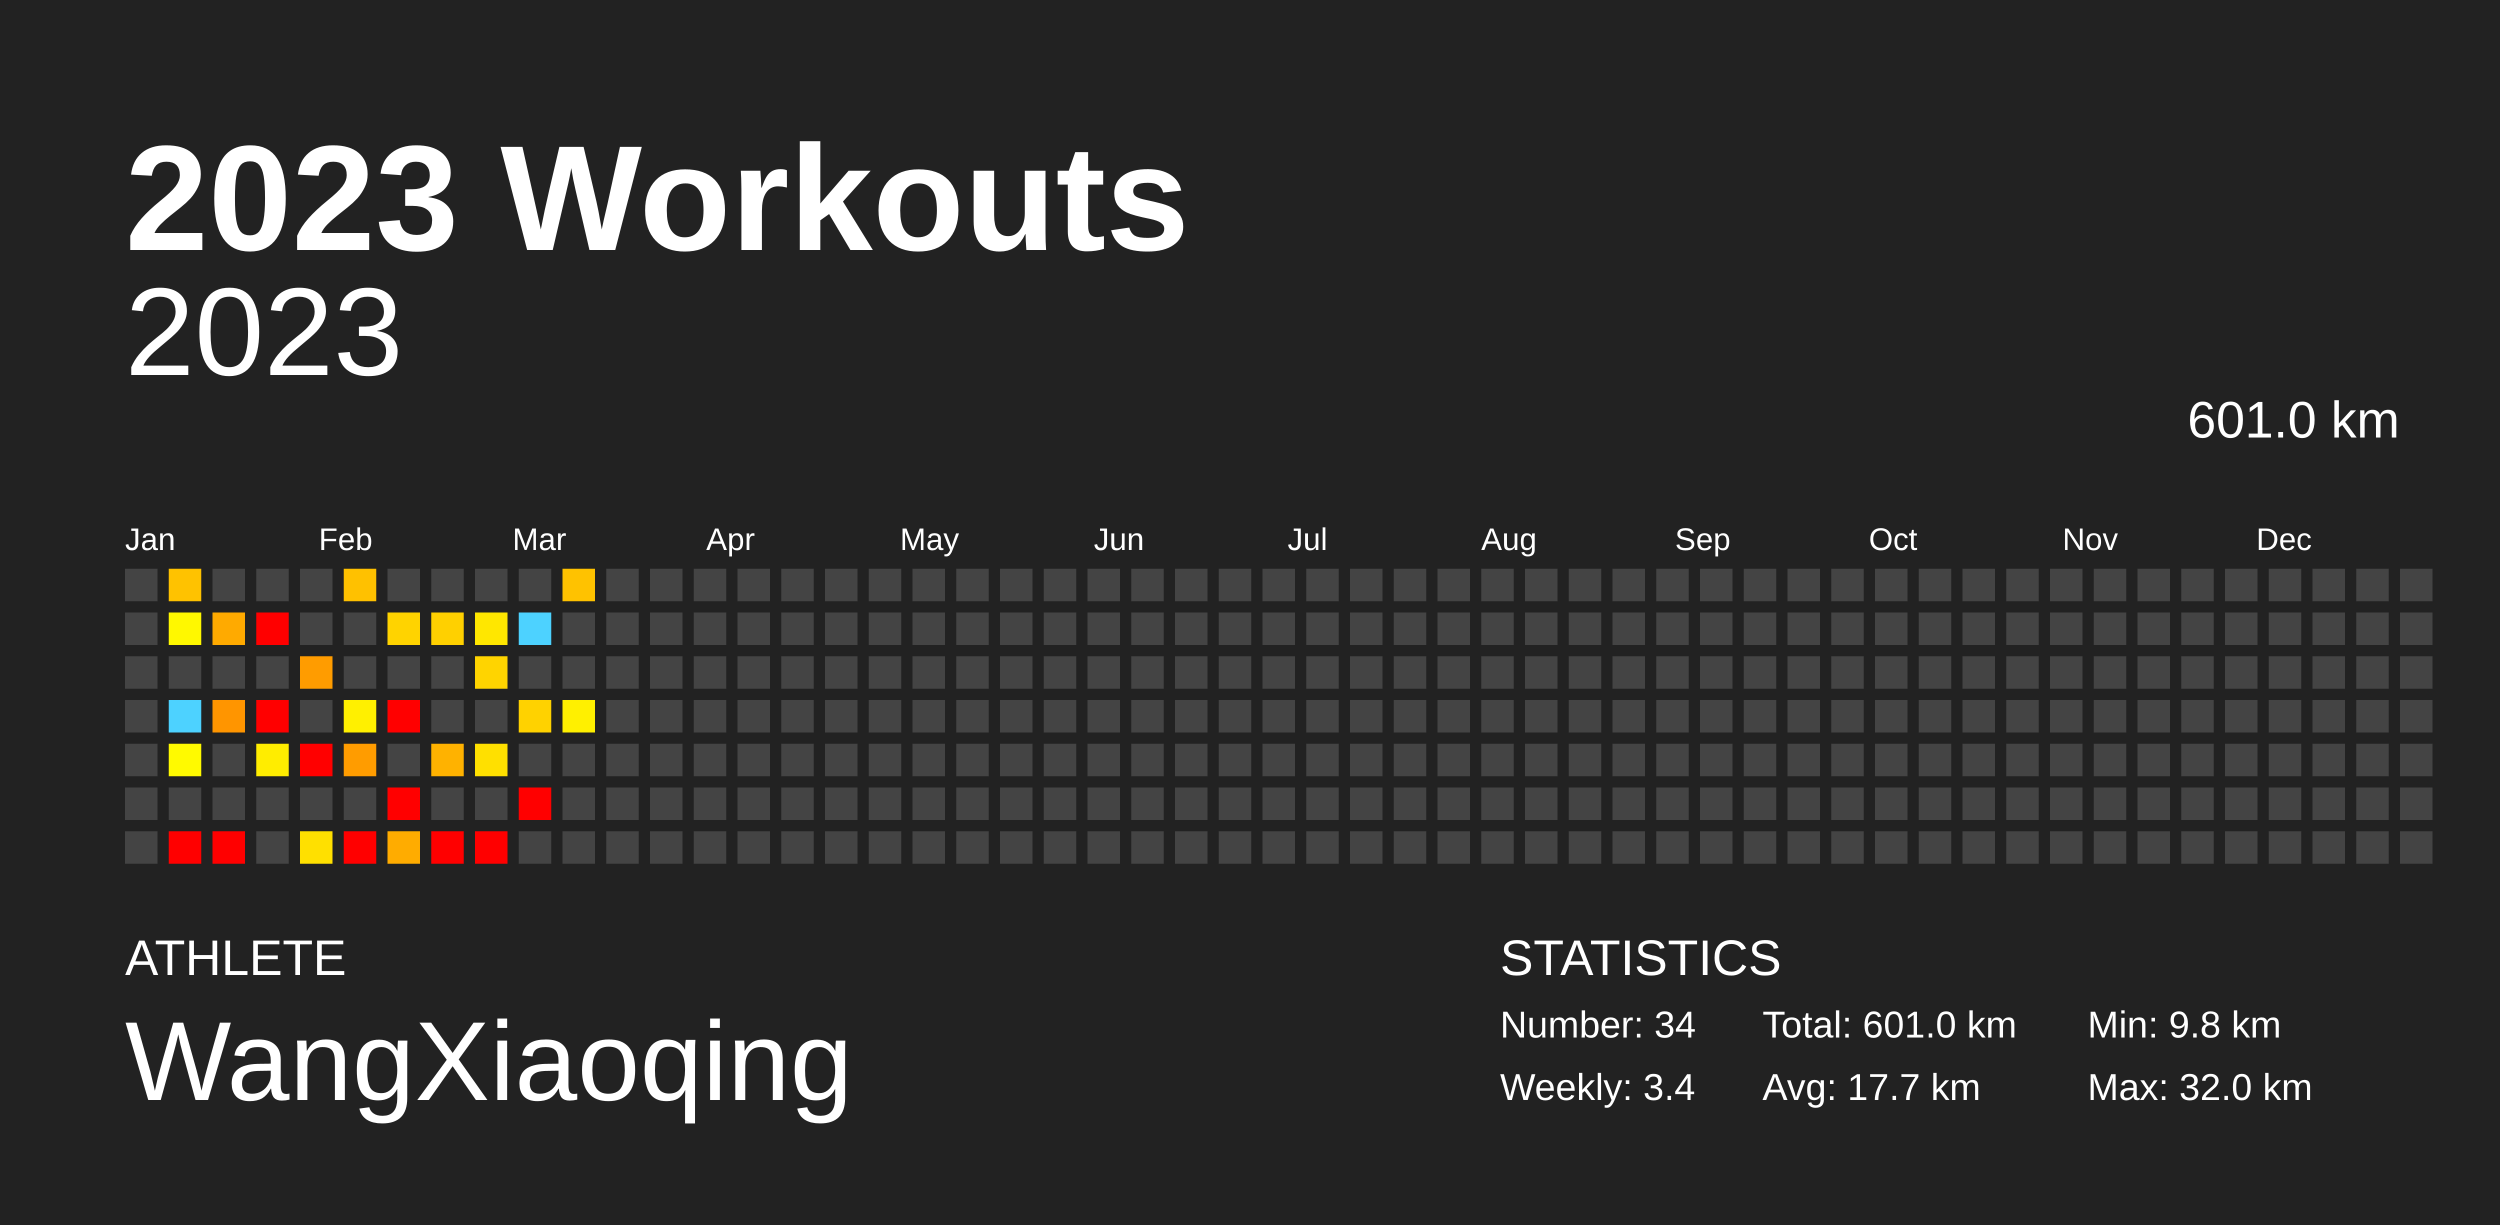
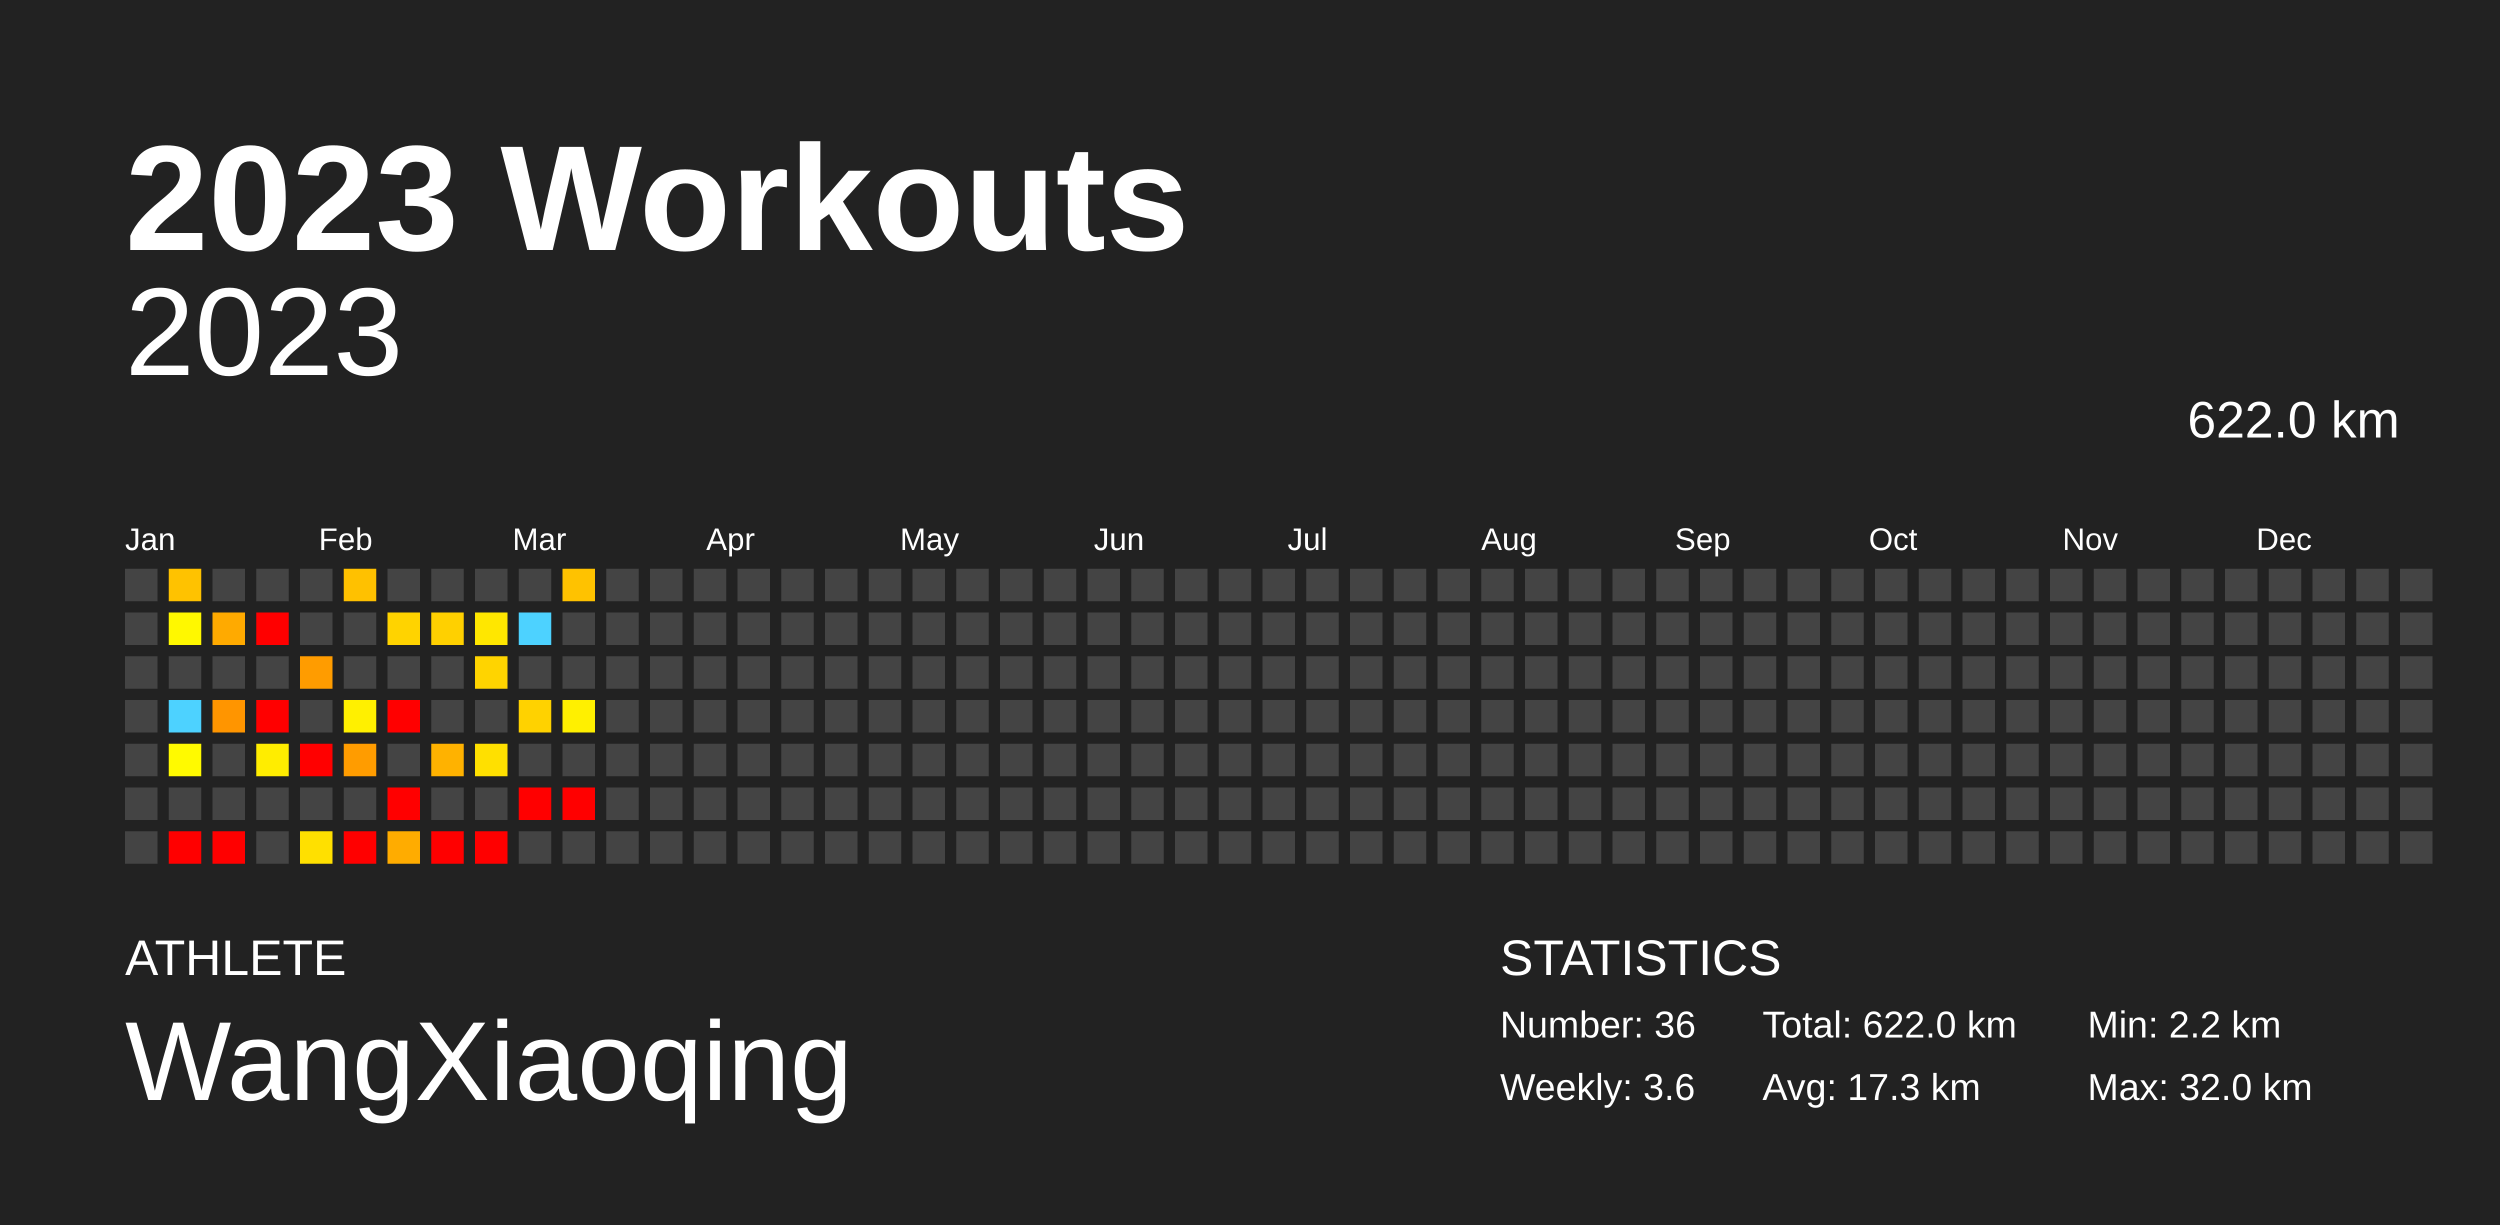
<svg xmlns="http://www.w3.org/2000/svg" baseProfile="full" height="98mm" version="1.1" viewBox="0,0,200,98" width="200mm">
  <defs />
  <rect fill="#222222" height="98" width="200" x="0" y="0" />
  <text fill="#FFFFFF" style="font-size:12px; font-family:Arial; font-weight:bold;" x="10" y="20">2023 Workouts</text>
  <text fill="#FFFFFF" style="font-size:4px; font-family:Arial" x="10" y="78">ATHLETE</text>
  <text fill="#FFFFFF" style="font-size:9px; font-family:Arial" x="10" y="88">WangXiaoqing</text>
  <text fill="#FFFFFF" style="font-size:4px; font-family:Arial" x="120" y="78">STATISTICS</text>
-   <text fill="#FFFFFF" style="font-size:3px; font-family:Arial" x="120" y="83">Number: 34</text>
-   <text fill="#FFFFFF" style="font-size:3px; font-family:Arial" x="120" y="88">Weekly: 3.4</text>
-   <text fill="#FFFFFF" style="font-size:3px; font-family:Arial" x="141" y="83">Total: 601.0 km</text>
-   <text fill="#FFFFFF" style="font-size:3px; font-family:Arial" x="141" y="88">Avg: 17.7 km</text>
-   <text fill="#FFFFFF" style="font-size:3px; font-family:Arial" x="167" y="83">Min: 9.8 km</text>
+   <text fill="#FFFFFF" style="font-size:3px; font-family:Arial" x="120" y="83">Number: 36</text>
+   <text fill="#FFFFFF" style="font-size:3px; font-family:Arial" x="120" y="88">Weekly: 3.6</text>
+   <text fill="#FFFFFF" style="font-size:3px; font-family:Arial" x="141" y="83">Total: 622.0 km</text>
+   <text fill="#FFFFFF" style="font-size:3px; font-family:Arial" x="141" y="88">Avg: 17.3 km</text>
+   <text fill="#FFFFFF" style="font-size:3px; font-family:Arial" x="167" y="83">Min: 2.2 km</text>
  <text fill="#FFFFFF" style="font-size:3px; font-family:Arial" x="167" y="88">Max: 32.0 km</text>
  <text alignment-baseline="hanging" fill="#FFFFFF" style="font-size:10.0px; font-family:Arial;" x="10" y="30">2023</text>
-   <text alignment-baseline="hanging" fill="#FFFFFF" style="font-size:4.125px; font-family:Arial;" x="175" y="35">601.0 km</text>
+   <text alignment-baseline="hanging" fill="#FFFFFF" style="font-size:4.125px; font-family:Arial;" x="175" y="35">622.0 km</text>
  <text fill="#FFFFFF" style="font-size:2.5px; font-family:Arial" x="10.0" y="44">Jan</text>
  <text fill="#FFFFFF" style="font-size:2.5px; font-family:Arial" x="25.5" y="44">Feb</text>
  <text fill="#FFFFFF" style="font-size:2.5px; font-family:Arial" x="41.0" y="44">Mar</text>
  <text fill="#FFFFFF" style="font-size:2.5px; font-family:Arial" x="56.5" y="44">Apr</text>
  <text fill="#FFFFFF" style="font-size:2.5px; font-family:Arial" x="72.0" y="44">May</text>
  <text fill="#FFFFFF" style="font-size:2.5px; font-family:Arial" x="87.5" y="44">Jun</text>
  <text fill="#FFFFFF" style="font-size:2.5px; font-family:Arial" x="103.0" y="44">Jul</text>
  <text fill="#FFFFFF" style="font-size:2.5px; font-family:Arial" x="118.5" y="44">Aug</text>
  <text fill="#FFFFFF" style="font-size:2.5px; font-family:Arial" x="134.0" y="44">Sep</text>
  <text fill="#FFFFFF" style="font-size:2.5px; font-family:Arial" x="149.5" y="44">Oct</text>
  <text fill="#FFFFFF" style="font-size:2.5px; font-family:Arial" x="165.0" y="44">Nov</text>
  <text fill="#FFFFFF" style="font-size:2.5px; font-family:Arial" x="180.5" y="44">Dec</text>
  <rect fill="#444444" height="2.6" width="2.6" x="10.0" y="45.5" />
  <rect fill="#444444" height="2.6" width="2.6" x="10.0" y="49.0" />
  <rect fill="#444444" height="2.6" width="2.6" x="10.0" y="52.5" />
  <rect fill="#444444" height="2.6" width="2.6" x="10.0" y="56.0" />
  <rect fill="#444444" height="2.6" width="2.6" x="10.0" y="59.5" />
  <rect fill="#444444" height="2.6" width="2.6" x="10.0" y="63.0" />
  <rect fill="#444444" height="2.6" width="2.6" x="10.0" y="66.5" />
  <rect fill="#ffc200" height="2.6" width="2.6" x="13.5" y="45.5" />
  <rect fill="#fff800" height="2.6" width="2.6" x="13.5" y="49.0" />
  <rect fill="#444444" height="2.6" width="2.6" x="13.5" y="52.5" />
  <rect fill="#4dd2ff" height="2.6" width="2.6" x="13.5" y="56.0" />
  <rect fill="#fffa00" height="2.6" width="2.6" x="13.5" y="59.5" />
  <rect fill="#444444" height="2.6" width="2.6" x="13.5" y="63.0" />
  <rect fill="red" height="2.6" width="2.6" x="13.5" y="66.5" />
  <rect fill="#444444" height="2.6" width="2.6" x="17.0" y="45.5" />
  <rect fill="#ffaa00" height="2.6" width="2.6" x="17.0" y="49.0" />
  <rect fill="#444444" height="2.6" width="2.6" x="17.0" y="52.5" />
  <rect fill="#ff9500" height="2.6" width="2.6" x="17.0" y="56.0" />
  <rect fill="#444444" height="2.6" width="2.6" x="17.0" y="59.5" />
  <rect fill="#444444" height="2.6" width="2.6" x="17.0" y="63.0" />
  <rect fill="red" height="2.6" width="2.6" x="17.0" y="66.5" />
  <rect fill="#444444" height="2.6" width="2.6" x="20.5" y="45.5" />
  <rect fill="red" height="2.6" width="2.6" x="20.5" y="49.0" />
  <rect fill="#444444" height="2.6" width="2.6" x="20.5" y="52.5" />
  <rect fill="red" height="2.6" width="2.6" x="20.5" y="56.0" />
  <rect fill="#ffed00" height="2.6" width="2.6" x="20.5" y="59.5" />
  <rect fill="#444444" height="2.6" width="2.6" x="20.5" y="63.0" />
  <rect fill="#444444" height="2.6" width="2.6" x="20.5" y="66.5" />
  <rect fill="#444444" height="2.6" width="2.6" x="24.0" y="45.5" />
  <rect fill="#444444" height="2.6" width="2.6" x="24.0" y="49.0" />
  <rect fill="#ff9c00" height="2.6" width="2.6" x="24.0" y="52.5" />
  <rect fill="#444444" height="2.6" width="2.6" x="24.0" y="56.0" />
  <rect fill="red" height="2.6" width="2.6" x="24.0" y="59.5" />
  <rect fill="#444444" height="2.6" width="2.6" x="24.0" y="63.0" />
  <rect fill="#ffe000" height="2.6" width="2.6" x="24.0" y="66.5" />
  <rect fill="#ffc100" height="2.6" width="2.6" x="27.5" y="45.5" />
  <rect fill="#444444" height="2.6" width="2.6" x="27.5" y="49.0" />
  <rect fill="#444444" height="2.6" width="2.6" x="27.5" y="52.5" />
  <rect fill="#fff000" height="2.6" width="2.6" x="27.5" y="56.0" />
  <rect fill="#ff9c00" height="2.6" width="2.6" x="27.5" y="59.5" />
  <rect fill="#444444" height="2.6" width="2.6" x="27.5" y="63.0" />
  <rect fill="red" height="2.6" width="2.6" x="27.5" y="66.5" />
  <rect fill="#444444" height="2.6" width="2.6" x="31.0" y="45.5" />
  <rect fill="#ffd300" height="2.6" width="2.6" x="31.0" y="49.0" />
  <rect fill="#444444" height="2.6" width="2.6" x="31.0" y="52.5" />
  <rect fill="red" height="2.6" width="2.6" x="31.0" y="56.0" />
  <rect fill="#444444" height="2.6" width="2.6" x="31.0" y="59.5" />
  <rect fill="red" height="2.6" width="2.6" x="31.0" y="63.0" />
  <rect fill="#ffac00" height="2.6" width="2.6" x="31.0" y="66.5" />
  <rect fill="#444444" height="2.6" width="2.6" x="34.5" y="45.5" />
  <rect fill="#ffd000" height="2.6" width="2.6" x="34.5" y="49.0" />
  <rect fill="#444444" height="2.6" width="2.6" x="34.5" y="52.5" />
  <rect fill="#444444" height="2.6" width="2.6" x="34.5" y="56.0" />
  <rect fill="#ffb200" height="2.6" width="2.6" x="34.5" y="59.5" />
  <rect fill="#444444" height="2.6" width="2.6" x="34.5" y="63.0" />
  <rect fill="red" height="2.6" width="2.6" x="34.5" y="66.5" />
  <rect fill="#444444" height="2.6" width="2.6" x="38.0" y="45.5" />
  <rect fill="#ffe700" height="2.6" width="2.6" x="38.0" y="49.0" />
  <rect fill="#ffd400" height="2.6" width="2.6" x="38.0" y="52.5" />
  <rect fill="#444444" height="2.6" width="2.6" x="38.0" y="56.0" />
  <rect fill="#ffe000" height="2.6" width="2.6" x="38.0" y="59.5" />
  <rect fill="#444444" height="2.6" width="2.6" x="38.0" y="63.0" />
  <rect fill="red" height="2.6" width="2.6" x="38.0" y="66.5" />
  <rect fill="#444444" height="2.6" width="2.6" x="41.5" y="45.5" />
  <rect fill="#4dd2ff" height="2.6" width="2.6" x="41.5" y="49.0" />
  <rect fill="#444444" height="2.6" width="2.6" x="41.5" y="52.5" />
  <rect fill="#ffd200" height="2.6" width="2.6" x="41.5" y="56.0" />
  <rect fill="#444444" height="2.6" width="2.6" x="41.5" y="59.5" />
  <rect fill="red" height="2.6" width="2.6" x="41.5" y="63.0" />
  <rect fill="#444444" height="2.6" width="2.6" x="41.5" y="66.5" />
  <rect fill="#ffc200" height="2.6" width="2.6" x="45.0" y="45.5" />
  <rect fill="#444444" height="2.6" width="2.6" x="45.0" y="49.0" />
  <rect fill="#444444" height="2.6" width="2.6" x="45.0" y="52.5" />
  <rect fill="#fff000" height="2.6" width="2.6" x="45.0" y="56.0" />
  <rect fill="#444444" height="2.6" width="2.6" x="45.0" y="59.5" />
-   <rect fill="#444444" height="2.6" width="2.6" x="45.0" y="63.0" />
+   <rect fill="red" height="2.6" width="2.6" x="45.0" y="63.0" />
  <rect fill="#444444" height="2.6" width="2.6" x="45.0" y="66.5" />
  <rect fill="#444444" height="2.6" width="2.6" x="48.5" y="45.5" />
  <rect fill="#444444" height="2.6" width="2.6" x="48.5" y="49.0" />
  <rect fill="#444444" height="2.6" width="2.6" x="48.5" y="52.5" />
  <rect fill="#444444" height="2.6" width="2.6" x="48.5" y="56.0" />
  <rect fill="#444444" height="2.6" width="2.6" x="48.5" y="59.5" />
  <rect fill="#444444" height="2.6" width="2.6" x="48.5" y="63.0" />
  <rect fill="#444444" height="2.6" width="2.6" x="48.5" y="66.5" />
  <rect fill="#444444" height="2.6" width="2.6" x="52.0" y="45.5" />
  <rect fill="#444444" height="2.6" width="2.6" x="52.0" y="49.0" />
  <rect fill="#444444" height="2.6" width="2.6" x="52.0" y="52.5" />
  <rect fill="#444444" height="2.6" width="2.6" x="52.0" y="56.0" />
  <rect fill="#444444" height="2.6" width="2.6" x="52.0" y="59.5" />
  <rect fill="#444444" height="2.6" width="2.6" x="52.0" y="63.0" />
  <rect fill="#444444" height="2.6" width="2.6" x="52.0" y="66.5" />
  <rect fill="#444444" height="2.6" width="2.6" x="55.5" y="45.5" />
  <rect fill="#444444" height="2.6" width="2.6" x="55.5" y="49.0" />
  <rect fill="#444444" height="2.6" width="2.6" x="55.5" y="52.5" />
  <rect fill="#444444" height="2.6" width="2.6" x="55.5" y="56.0" />
  <rect fill="#444444" height="2.6" width="2.6" x="55.5" y="59.5" />
  <rect fill="#444444" height="2.6" width="2.6" x="55.5" y="63.0" />
  <rect fill="#444444" height="2.6" width="2.6" x="55.5" y="66.5" />
  <rect fill="#444444" height="2.6" width="2.6" x="59.0" y="45.5" />
  <rect fill="#444444" height="2.6" width="2.6" x="59.0" y="49.0" />
  <rect fill="#444444" height="2.6" width="2.6" x="59.0" y="52.5" />
  <rect fill="#444444" height="2.6" width="2.6" x="59.0" y="56.0" />
  <rect fill="#444444" height="2.6" width="2.6" x="59.0" y="59.5" />
  <rect fill="#444444" height="2.6" width="2.6" x="59.0" y="63.0" />
  <rect fill="#444444" height="2.6" width="2.6" x="59.0" y="66.5" />
  <rect fill="#444444" height="2.6" width="2.6" x="62.5" y="45.5" />
  <rect fill="#444444" height="2.6" width="2.6" x="62.5" y="49.0" />
  <rect fill="#444444" height="2.6" width="2.6" x="62.5" y="52.5" />
  <rect fill="#444444" height="2.6" width="2.6" x="62.5" y="56.0" />
  <rect fill="#444444" height="2.6" width="2.6" x="62.5" y="59.5" />
  <rect fill="#444444" height="2.6" width="2.6" x="62.5" y="63.0" />
  <rect fill="#444444" height="2.6" width="2.6" x="62.5" y="66.5" />
  <rect fill="#444444" height="2.6" width="2.6" x="66.0" y="45.5" />
  <rect fill="#444444" height="2.6" width="2.6" x="66.0" y="49.0" />
  <rect fill="#444444" height="2.6" width="2.6" x="66.0" y="52.5" />
  <rect fill="#444444" height="2.6" width="2.6" x="66.0" y="56.0" />
  <rect fill="#444444" height="2.6" width="2.6" x="66.0" y="59.5" />
  <rect fill="#444444" height="2.6" width="2.6" x="66.0" y="63.0" />
  <rect fill="#444444" height="2.6" width="2.6" x="66.0" y="66.5" />
  <rect fill="#444444" height="2.6" width="2.6" x="69.5" y="45.5" />
  <rect fill="#444444" height="2.6" width="2.6" x="69.5" y="49.0" />
  <rect fill="#444444" height="2.6" width="2.6" x="69.5" y="52.5" />
  <rect fill="#444444" height="2.6" width="2.6" x="69.5" y="56.0" />
  <rect fill="#444444" height="2.6" width="2.6" x="69.5" y="59.5" />
  <rect fill="#444444" height="2.6" width="2.6" x="69.5" y="63.0" />
  <rect fill="#444444" height="2.6" width="2.6" x="69.5" y="66.5" />
  <rect fill="#444444" height="2.6" width="2.6" x="73.0" y="45.5" />
  <rect fill="#444444" height="2.6" width="2.6" x="73.0" y="49.0" />
  <rect fill="#444444" height="2.6" width="2.6" x="73.0" y="52.5" />
  <rect fill="#444444" height="2.6" width="2.6" x="73.0" y="56.0" />
  <rect fill="#444444" height="2.6" width="2.6" x="73.0" y="59.5" />
  <rect fill="#444444" height="2.6" width="2.6" x="73.0" y="63.0" />
  <rect fill="#444444" height="2.6" width="2.6" x="73.0" y="66.5" />
  <rect fill="#444444" height="2.6" width="2.6" x="76.5" y="45.5" />
  <rect fill="#444444" height="2.6" width="2.6" x="76.5" y="49.0" />
  <rect fill="#444444" height="2.6" width="2.6" x="76.5" y="52.5" />
  <rect fill="#444444" height="2.6" width="2.6" x="76.5" y="56.0" />
  <rect fill="#444444" height="2.6" width="2.6" x="76.5" y="59.5" />
  <rect fill="#444444" height="2.6" width="2.6" x="76.5" y="63.0" />
  <rect fill="#444444" height="2.6" width="2.6" x="76.5" y="66.5" />
  <rect fill="#444444" height="2.6" width="2.6" x="80.0" y="45.5" />
  <rect fill="#444444" height="2.6" width="2.6" x="80.0" y="49.0" />
  <rect fill="#444444" height="2.6" width="2.6" x="80.0" y="52.5" />
  <rect fill="#444444" height="2.6" width="2.6" x="80.0" y="56.0" />
  <rect fill="#444444" height="2.6" width="2.6" x="80.0" y="59.5" />
  <rect fill="#444444" height="2.6" width="2.6" x="80.0" y="63.0" />
  <rect fill="#444444" height="2.6" width="2.6" x="80.0" y="66.5" />
  <rect fill="#444444" height="2.6" width="2.6" x="83.5" y="45.5" />
  <rect fill="#444444" height="2.6" width="2.6" x="83.5" y="49.0" />
  <rect fill="#444444" height="2.6" width="2.6" x="83.5" y="52.5" />
  <rect fill="#444444" height="2.6" width="2.6" x="83.5" y="56.0" />
  <rect fill="#444444" height="2.6" width="2.6" x="83.5" y="59.5" />
  <rect fill="#444444" height="2.6" width="2.6" x="83.5" y="63.0" />
  <rect fill="#444444" height="2.6" width="2.6" x="83.5" y="66.5" />
  <rect fill="#444444" height="2.6" width="2.6" x="87.0" y="45.5" />
  <rect fill="#444444" height="2.6" width="2.6" x="87.0" y="49.0" />
  <rect fill="#444444" height="2.6" width="2.6" x="87.0" y="52.5" />
  <rect fill="#444444" height="2.6" width="2.6" x="87.0" y="56.0" />
  <rect fill="#444444" height="2.6" width="2.6" x="87.0" y="59.5" />
  <rect fill="#444444" height="2.6" width="2.6" x="87.0" y="63.0" />
  <rect fill="#444444" height="2.6" width="2.6" x="87.0" y="66.5" />
  <rect fill="#444444" height="2.6" width="2.6" x="90.5" y="45.5" />
  <rect fill="#444444" height="2.6" width="2.6" x="90.5" y="49.0" />
  <rect fill="#444444" height="2.6" width="2.6" x="90.5" y="52.5" />
  <rect fill="#444444" height="2.6" width="2.6" x="90.5" y="56.0" />
  <rect fill="#444444" height="2.6" width="2.6" x="90.5" y="59.5" />
  <rect fill="#444444" height="2.6" width="2.6" x="90.5" y="63.0" />
  <rect fill="#444444" height="2.6" width="2.6" x="90.5" y="66.5" />
  <rect fill="#444444" height="2.6" width="2.6" x="94.0" y="45.5" />
  <rect fill="#444444" height="2.6" width="2.6" x="94.0" y="49.0" />
  <rect fill="#444444" height="2.6" width="2.6" x="94.0" y="52.5" />
  <rect fill="#444444" height="2.6" width="2.6" x="94.0" y="56.0" />
  <rect fill="#444444" height="2.6" width="2.6" x="94.0" y="59.5" />
  <rect fill="#444444" height="2.6" width="2.6" x="94.0" y="63.0" />
  <rect fill="#444444" height="2.6" width="2.6" x="94.0" y="66.5" />
  <rect fill="#444444" height="2.6" width="2.6" x="97.5" y="45.5" />
  <rect fill="#444444" height="2.6" width="2.6" x="97.5" y="49.0" />
  <rect fill="#444444" height="2.6" width="2.6" x="97.5" y="52.5" />
  <rect fill="#444444" height="2.6" width="2.6" x="97.5" y="56.0" />
  <rect fill="#444444" height="2.6" width="2.6" x="97.5" y="59.5" />
  <rect fill="#444444" height="2.6" width="2.6" x="97.5" y="63.0" />
  <rect fill="#444444" height="2.6" width="2.6" x="97.5" y="66.5" />
  <rect fill="#444444" height="2.6" width="2.6" x="101.0" y="45.5" />
  <rect fill="#444444" height="2.6" width="2.6" x="101.0" y="49.0" />
  <rect fill="#444444" height="2.6" width="2.6" x="101.0" y="52.5" />
  <rect fill="#444444" height="2.6" width="2.6" x="101.0" y="56.0" />
  <rect fill="#444444" height="2.6" width="2.6" x="101.0" y="59.5" />
  <rect fill="#444444" height="2.6" width="2.6" x="101.0" y="63.0" />
  <rect fill="#444444" height="2.6" width="2.6" x="101.0" y="66.5" />
  <rect fill="#444444" height="2.6" width="2.6" x="104.5" y="45.5" />
  <rect fill="#444444" height="2.6" width="2.6" x="104.5" y="49.0" />
  <rect fill="#444444" height="2.6" width="2.6" x="104.5" y="52.5" />
  <rect fill="#444444" height="2.6" width="2.6" x="104.5" y="56.0" />
  <rect fill="#444444" height="2.6" width="2.6" x="104.5" y="59.5" />
  <rect fill="#444444" height="2.6" width="2.6" x="104.5" y="63.0" />
  <rect fill="#444444" height="2.6" width="2.6" x="104.5" y="66.5" />
  <rect fill="#444444" height="2.6" width="2.6" x="108.0" y="45.5" />
  <rect fill="#444444" height="2.6" width="2.6" x="108.0" y="49.0" />
  <rect fill="#444444" height="2.6" width="2.6" x="108.0" y="52.5" />
  <rect fill="#444444" height="2.6" width="2.6" x="108.0" y="56.0" />
  <rect fill="#444444" height="2.6" width="2.6" x="108.0" y="59.5" />
  <rect fill="#444444" height="2.6" width="2.6" x="108.0" y="63.0" />
  <rect fill="#444444" height="2.6" width="2.6" x="108.0" y="66.5" />
  <rect fill="#444444" height="2.6" width="2.6" x="111.5" y="45.5" />
  <rect fill="#444444" height="2.6" width="2.6" x="111.5" y="49.0" />
  <rect fill="#444444" height="2.6" width="2.6" x="111.5" y="52.5" />
  <rect fill="#444444" height="2.6" width="2.6" x="111.5" y="56.0" />
  <rect fill="#444444" height="2.6" width="2.6" x="111.5" y="59.5" />
  <rect fill="#444444" height="2.6" width="2.6" x="111.5" y="63.0" />
  <rect fill="#444444" height="2.6" width="2.6" x="111.5" y="66.5" />
  <rect fill="#444444" height="2.6" width="2.6" x="115.0" y="45.5" />
  <rect fill="#444444" height="2.6" width="2.6" x="115.0" y="49.0" />
  <rect fill="#444444" height="2.6" width="2.6" x="115.0" y="52.5" />
  <rect fill="#444444" height="2.6" width="2.6" x="115.0" y="56.0" />
  <rect fill="#444444" height="2.6" width="2.6" x="115.0" y="59.5" />
  <rect fill="#444444" height="2.6" width="2.6" x="115.0" y="63.0" />
  <rect fill="#444444" height="2.6" width="2.6" x="115.0" y="66.5" />
  <rect fill="#444444" height="2.6" width="2.6" x="118.5" y="45.5" />
  <rect fill="#444444" height="2.6" width="2.6" x="118.5" y="49.0" />
  <rect fill="#444444" height="2.6" width="2.6" x="118.5" y="52.5" />
  <rect fill="#444444" height="2.6" width="2.6" x="118.5" y="56.0" />
  <rect fill="#444444" height="2.6" width="2.6" x="118.5" y="59.5" />
  <rect fill="#444444" height="2.6" width="2.6" x="118.5" y="63.0" />
  <rect fill="#444444" height="2.6" width="2.6" x="118.5" y="66.5" />
  <rect fill="#444444" height="2.6" width="2.6" x="122.0" y="45.5" />
  <rect fill="#444444" height="2.6" width="2.6" x="122.0" y="49.0" />
  <rect fill="#444444" height="2.6" width="2.6" x="122.0" y="52.5" />
  <rect fill="#444444" height="2.6" width="2.6" x="122.0" y="56.0" />
  <rect fill="#444444" height="2.6" width="2.6" x="122.0" y="59.5" />
  <rect fill="#444444" height="2.6" width="2.6" x="122.0" y="63.0" />
  <rect fill="#444444" height="2.6" width="2.6" x="122.0" y="66.5" />
  <rect fill="#444444" height="2.6" width="2.6" x="125.5" y="45.5" />
  <rect fill="#444444" height="2.6" width="2.6" x="125.5" y="49.0" />
  <rect fill="#444444" height="2.6" width="2.6" x="125.5" y="52.5" />
  <rect fill="#444444" height="2.6" width="2.6" x="125.5" y="56.0" />
  <rect fill="#444444" height="2.6" width="2.6" x="125.5" y="59.5" />
  <rect fill="#444444" height="2.6" width="2.6" x="125.5" y="63.0" />
  <rect fill="#444444" height="2.6" width="2.6" x="125.5" y="66.5" />
  <rect fill="#444444" height="2.6" width="2.6" x="129.0" y="45.5" />
  <rect fill="#444444" height="2.6" width="2.6" x="129.0" y="49.0" />
  <rect fill="#444444" height="2.6" width="2.6" x="129.0" y="52.5" />
  <rect fill="#444444" height="2.6" width="2.6" x="129.0" y="56.0" />
  <rect fill="#444444" height="2.6" width="2.6" x="129.0" y="59.5" />
  <rect fill="#444444" height="2.6" width="2.6" x="129.0" y="63.0" />
  <rect fill="#444444" height="2.6" width="2.6" x="129.0" y="66.5" />
  <rect fill="#444444" height="2.6" width="2.6" x="132.5" y="45.5" />
  <rect fill="#444444" height="2.6" width="2.6" x="132.5" y="49.0" />
  <rect fill="#444444" height="2.6" width="2.6" x="132.5" y="52.5" />
  <rect fill="#444444" height="2.6" width="2.6" x="132.5" y="56.0" />
  <rect fill="#444444" height="2.6" width="2.6" x="132.5" y="59.5" />
  <rect fill="#444444" height="2.6" width="2.6" x="132.5" y="63.0" />
  <rect fill="#444444" height="2.6" width="2.6" x="132.5" y="66.5" />
  <rect fill="#444444" height="2.6" width="2.6" x="136.0" y="45.5" />
  <rect fill="#444444" height="2.6" width="2.6" x="136.0" y="49.0" />
  <rect fill="#444444" height="2.6" width="2.6" x="136.0" y="52.5" />
  <rect fill="#444444" height="2.6" width="2.6" x="136.0" y="56.0" />
  <rect fill="#444444" height="2.6" width="2.6" x="136.0" y="59.5" />
  <rect fill="#444444" height="2.6" width="2.6" x="136.0" y="63.0" />
  <rect fill="#444444" height="2.6" width="2.6" x="136.0" y="66.5" />
  <rect fill="#444444" height="2.6" width="2.6" x="139.5" y="45.5" />
  <rect fill="#444444" height="2.6" width="2.6" x="139.5" y="49.0" />
  <rect fill="#444444" height="2.6" width="2.6" x="139.5" y="52.5" />
  <rect fill="#444444" height="2.6" width="2.6" x="139.5" y="56.0" />
  <rect fill="#444444" height="2.6" width="2.6" x="139.5" y="59.5" />
  <rect fill="#444444" height="2.6" width="2.6" x="139.5" y="63.0" />
  <rect fill="#444444" height="2.6" width="2.6" x="139.5" y="66.5" />
  <rect fill="#444444" height="2.6" width="2.6" x="143.0" y="45.5" />
  <rect fill="#444444" height="2.6" width="2.6" x="143.0" y="49.0" />
  <rect fill="#444444" height="2.6" width="2.6" x="143.0" y="52.5" />
  <rect fill="#444444" height="2.6" width="2.6" x="143.0" y="56.0" />
  <rect fill="#444444" height="2.6" width="2.6" x="143.0" y="59.5" />
  <rect fill="#444444" height="2.6" width="2.6" x="143.0" y="63.0" />
  <rect fill="#444444" height="2.6" width="2.6" x="143.0" y="66.5" />
  <rect fill="#444444" height="2.6" width="2.6" x="146.5" y="45.5" />
  <rect fill="#444444" height="2.6" width="2.6" x="146.5" y="49.0" />
  <rect fill="#444444" height="2.6" width="2.6" x="146.5" y="52.5" />
  <rect fill="#444444" height="2.6" width="2.6" x="146.5" y="56.0" />
  <rect fill="#444444" height="2.6" width="2.6" x="146.5" y="59.5" />
  <rect fill="#444444" height="2.6" width="2.6" x="146.5" y="63.0" />
  <rect fill="#444444" height="2.6" width="2.6" x="146.5" y="66.5" />
  <rect fill="#444444" height="2.6" width="2.6" x="150.0" y="45.5" />
  <rect fill="#444444" height="2.6" width="2.6" x="150.0" y="49.0" />
  <rect fill="#444444" height="2.6" width="2.6" x="150.0" y="52.5" />
  <rect fill="#444444" height="2.6" width="2.6" x="150.0" y="56.0" />
  <rect fill="#444444" height="2.6" width="2.6" x="150.0" y="59.5" />
  <rect fill="#444444" height="2.6" width="2.6" x="150.0" y="63.0" />
  <rect fill="#444444" height="2.6" width="2.6" x="150.0" y="66.5" />
  <rect fill="#444444" height="2.6" width="2.6" x="153.5" y="45.5" />
  <rect fill="#444444" height="2.6" width="2.6" x="153.5" y="49.0" />
  <rect fill="#444444" height="2.6" width="2.6" x="153.5" y="52.5" />
  <rect fill="#444444" height="2.6" width="2.6" x="153.5" y="56.0" />
  <rect fill="#444444" height="2.6" width="2.6" x="153.5" y="59.5" />
  <rect fill="#444444" height="2.6" width="2.6" x="153.5" y="63.0" />
  <rect fill="#444444" height="2.6" width="2.6" x="153.5" y="66.5" />
  <rect fill="#444444" height="2.6" width="2.6" x="157.0" y="45.5" />
  <rect fill="#444444" height="2.6" width="2.6" x="157.0" y="49.0" />
  <rect fill="#444444" height="2.6" width="2.6" x="157.0" y="52.5" />
  <rect fill="#444444" height="2.6" width="2.6" x="157.0" y="56.0" />
  <rect fill="#444444" height="2.6" width="2.6" x="157.0" y="59.5" />
  <rect fill="#444444" height="2.6" width="2.6" x="157.0" y="63.0" />
  <rect fill="#444444" height="2.6" width="2.6" x="157.0" y="66.5" />
  <rect fill="#444444" height="2.6" width="2.6" x="160.5" y="45.5" />
  <rect fill="#444444" height="2.6" width="2.6" x="160.5" y="49.0" />
  <rect fill="#444444" height="2.6" width="2.6" x="160.5" y="52.5" />
  <rect fill="#444444" height="2.6" width="2.6" x="160.5" y="56.0" />
  <rect fill="#444444" height="2.6" width="2.6" x="160.5" y="59.5" />
  <rect fill="#444444" height="2.6" width="2.6" x="160.5" y="63.0" />
  <rect fill="#444444" height="2.6" width="2.6" x="160.5" y="66.5" />
  <rect fill="#444444" height="2.6" width="2.6" x="164.0" y="45.5" />
  <rect fill="#444444" height="2.6" width="2.6" x="164.0" y="49.0" />
  <rect fill="#444444" height="2.6" width="2.6" x="164.0" y="52.5" />
  <rect fill="#444444" height="2.6" width="2.6" x="164.0" y="56.0" />
  <rect fill="#444444" height="2.6" width="2.6" x="164.0" y="59.5" />
  <rect fill="#444444" height="2.6" width="2.6" x="164.0" y="63.0" />
  <rect fill="#444444" height="2.6" width="2.6" x="164.0" y="66.5" />
  <rect fill="#444444" height="2.6" width="2.6" x="167.5" y="45.5" />
  <rect fill="#444444" height="2.6" width="2.6" x="167.5" y="49.0" />
  <rect fill="#444444" height="2.6" width="2.6" x="167.5" y="52.5" />
  <rect fill="#444444" height="2.6" width="2.6" x="167.5" y="56.0" />
  <rect fill="#444444" height="2.6" width="2.6" x="167.5" y="59.5" />
  <rect fill="#444444" height="2.6" width="2.6" x="167.5" y="63.0" />
  <rect fill="#444444" height="2.6" width="2.6" x="167.5" y="66.5" />
  <rect fill="#444444" height="2.6" width="2.6" x="171.0" y="45.5" />
  <rect fill="#444444" height="2.6" width="2.6" x="171.0" y="49.0" />
  <rect fill="#444444" height="2.6" width="2.6" x="171.0" y="52.5" />
  <rect fill="#444444" height="2.6" width="2.6" x="171.0" y="56.0" />
  <rect fill="#444444" height="2.6" width="2.6" x="171.0" y="59.5" />
  <rect fill="#444444" height="2.6" width="2.6" x="171.0" y="63.0" />
  <rect fill="#444444" height="2.6" width="2.6" x="171.0" y="66.5" />
  <rect fill="#444444" height="2.6" width="2.6" x="174.5" y="45.5" />
  <rect fill="#444444" height="2.6" width="2.6" x="174.5" y="49.0" />
  <rect fill="#444444" height="2.6" width="2.6" x="174.5" y="52.5" />
  <rect fill="#444444" height="2.6" width="2.6" x="174.5" y="56.0" />
  <rect fill="#444444" height="2.6" width="2.6" x="174.5" y="59.5" />
  <rect fill="#444444" height="2.6" width="2.6" x="174.5" y="63.0" />
  <rect fill="#444444" height="2.6" width="2.6" x="174.5" y="66.5" />
  <rect fill="#444444" height="2.6" width="2.6" x="178.0" y="45.5" />
  <rect fill="#444444" height="2.6" width="2.6" x="178.0" y="49.0" />
  <rect fill="#444444" height="2.6" width="2.6" x="178.0" y="52.5" />
  <rect fill="#444444" height="2.6" width="2.6" x="178.0" y="56.0" />
  <rect fill="#444444" height="2.6" width="2.6" x="178.0" y="59.5" />
  <rect fill="#444444" height="2.6" width="2.6" x="178.0" y="63.0" />
  <rect fill="#444444" height="2.6" width="2.6" x="178.0" y="66.5" />
  <rect fill="#444444" height="2.6" width="2.6" x="181.5" y="45.5" />
  <rect fill="#444444" height="2.6" width="2.6" x="181.5" y="49.0" />
  <rect fill="#444444" height="2.6" width="2.6" x="181.5" y="52.5" />
  <rect fill="#444444" height="2.6" width="2.6" x="181.5" y="56.0" />
  <rect fill="#444444" height="2.6" width="2.6" x="181.5" y="59.5" />
  <rect fill="#444444" height="2.6" width="2.6" x="181.5" y="63.0" />
  <rect fill="#444444" height="2.6" width="2.6" x="181.5" y="66.5" />
  <rect fill="#444444" height="2.6" width="2.6" x="185.0" y="45.5" />
  <rect fill="#444444" height="2.6" width="2.6" x="185.0" y="49.0" />
  <rect fill="#444444" height="2.6" width="2.6" x="185.0" y="52.5" />
  <rect fill="#444444" height="2.6" width="2.6" x="185.0" y="56.0" />
  <rect fill="#444444" height="2.6" width="2.6" x="185.0" y="59.5" />
  <rect fill="#444444" height="2.6" width="2.6" x="185.0" y="63.0" />
  <rect fill="#444444" height="2.6" width="2.6" x="185.0" y="66.5" />
  <rect fill="#444444" height="2.6" width="2.6" x="188.5" y="45.5" />
  <rect fill="#444444" height="2.6" width="2.6" x="188.5" y="49.0" />
  <rect fill="#444444" height="2.6" width="2.6" x="188.5" y="52.5" />
  <rect fill="#444444" height="2.6" width="2.6" x="188.5" y="56.0" />
  <rect fill="#444444" height="2.6" width="2.6" x="188.5" y="59.5" />
  <rect fill="#444444" height="2.6" width="2.6" x="188.5" y="63.0" />
  <rect fill="#444444" height="2.6" width="2.6" x="188.5" y="66.5" />
  <rect fill="#444444" height="2.6" width="2.6" x="192.0" y="45.5" />
  <rect fill="#444444" height="2.6" width="2.6" x="192.0" y="49.0" />
  <rect fill="#444444" height="2.6" width="2.6" x="192.0" y="52.5" />
  <rect fill="#444444" height="2.6" width="2.6" x="192.0" y="56.0" />
  <rect fill="#444444" height="2.6" width="2.6" x="192.0" y="59.5" />
  <rect fill="#444444" height="2.6" width="2.6" x="192.0" y="63.0" />
  <rect fill="#444444" height="2.6" width="2.6" x="192.0" y="66.5" />
</svg>
